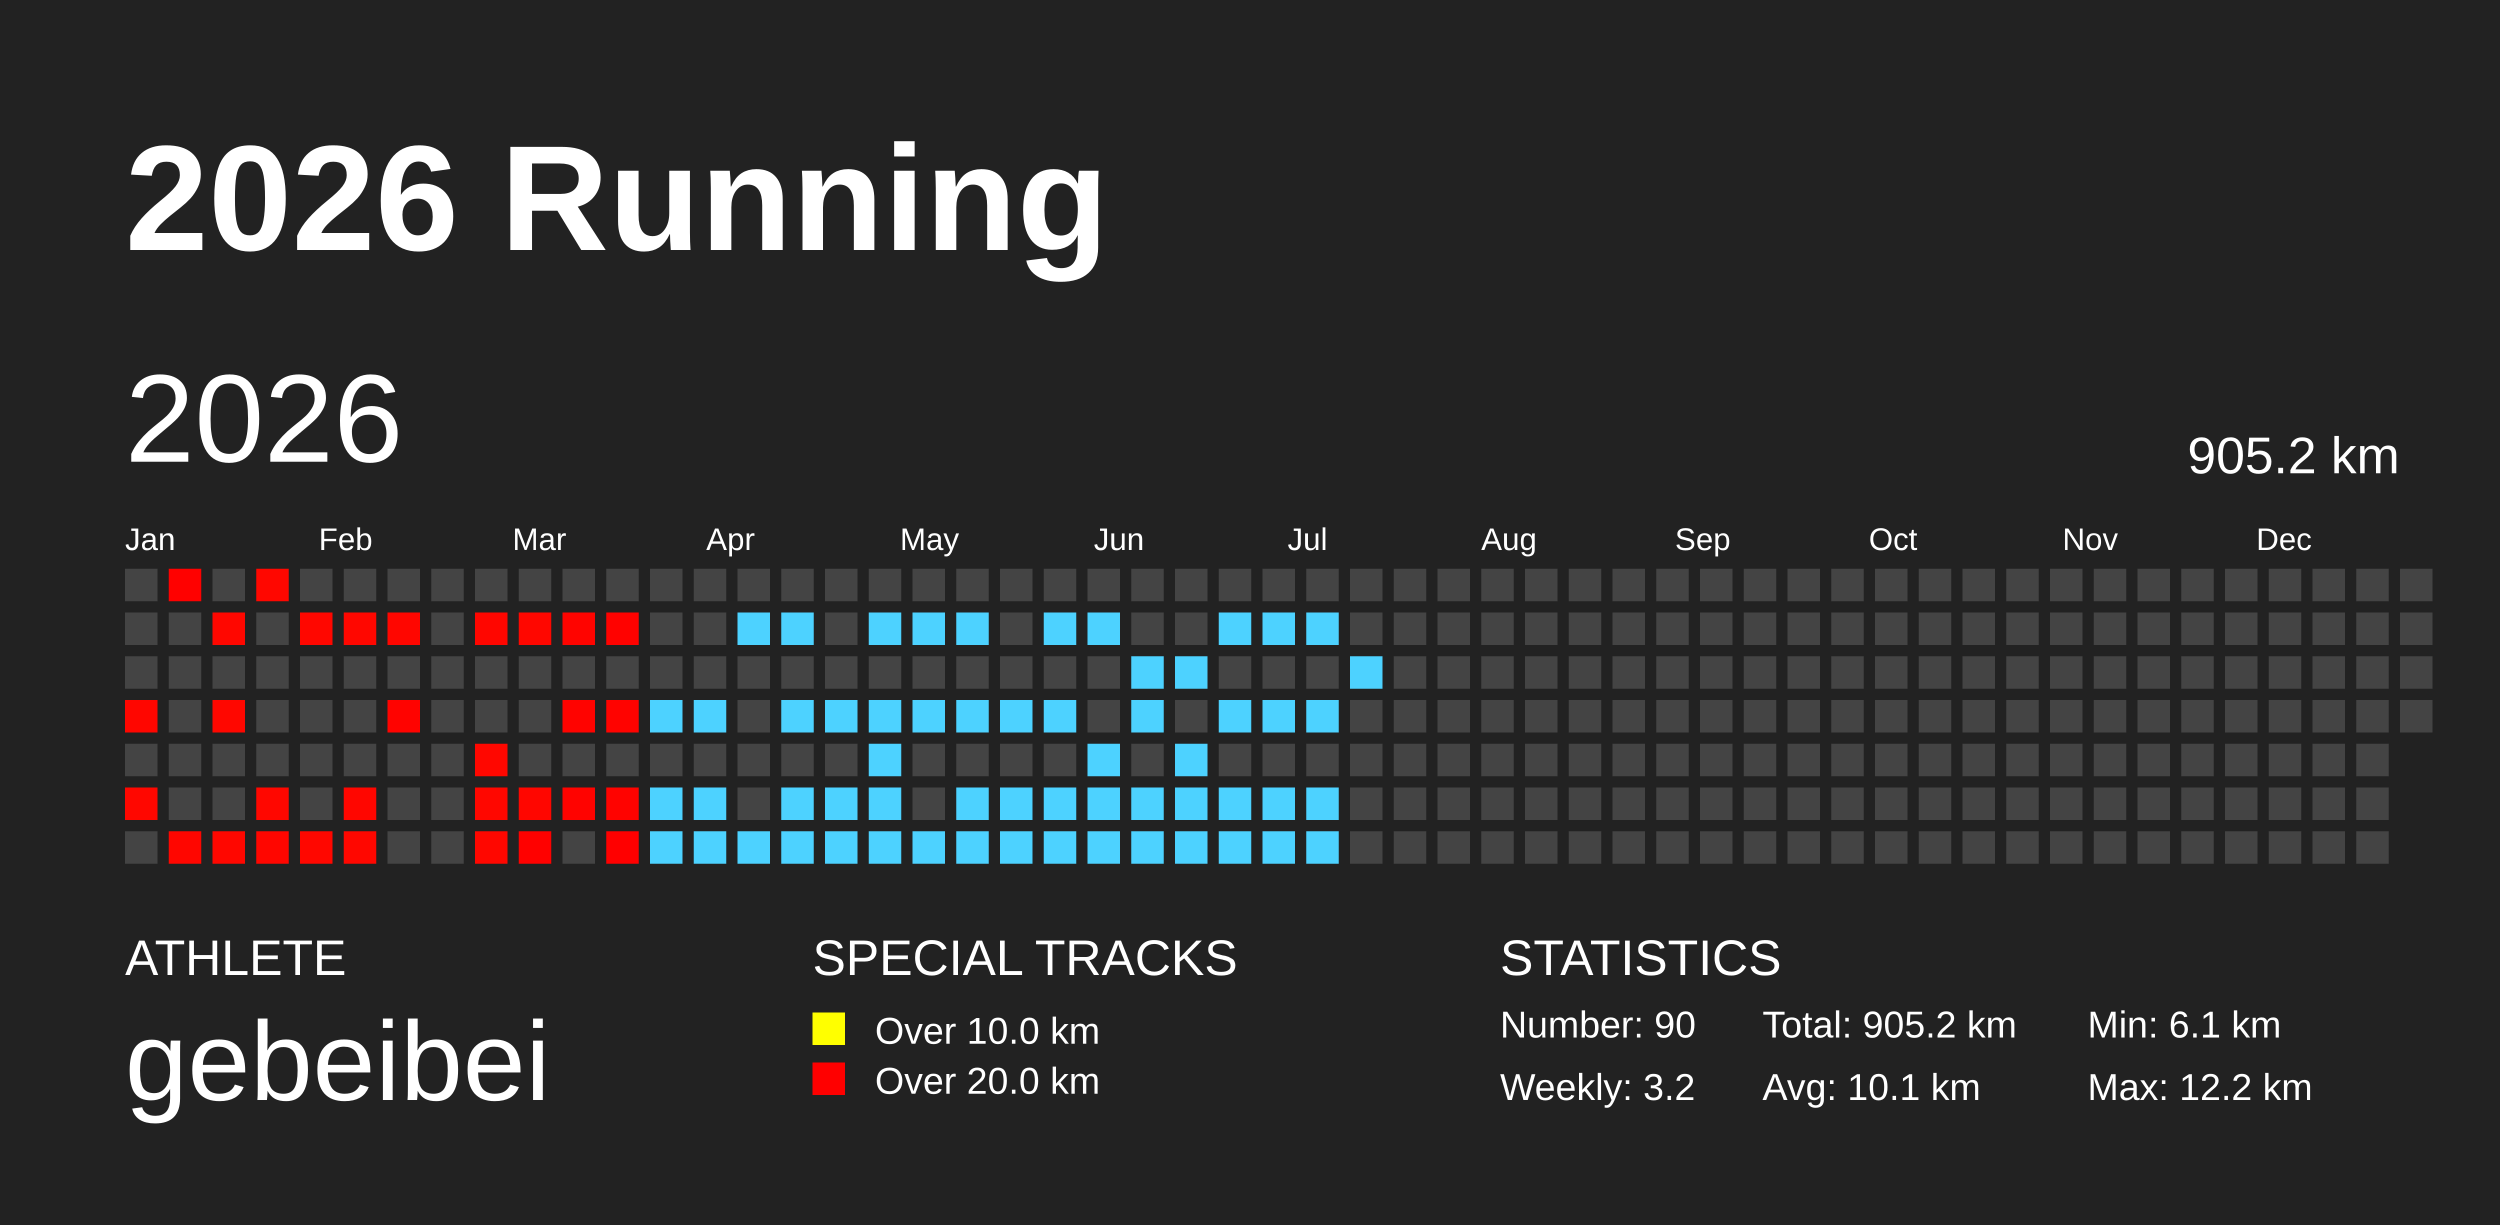
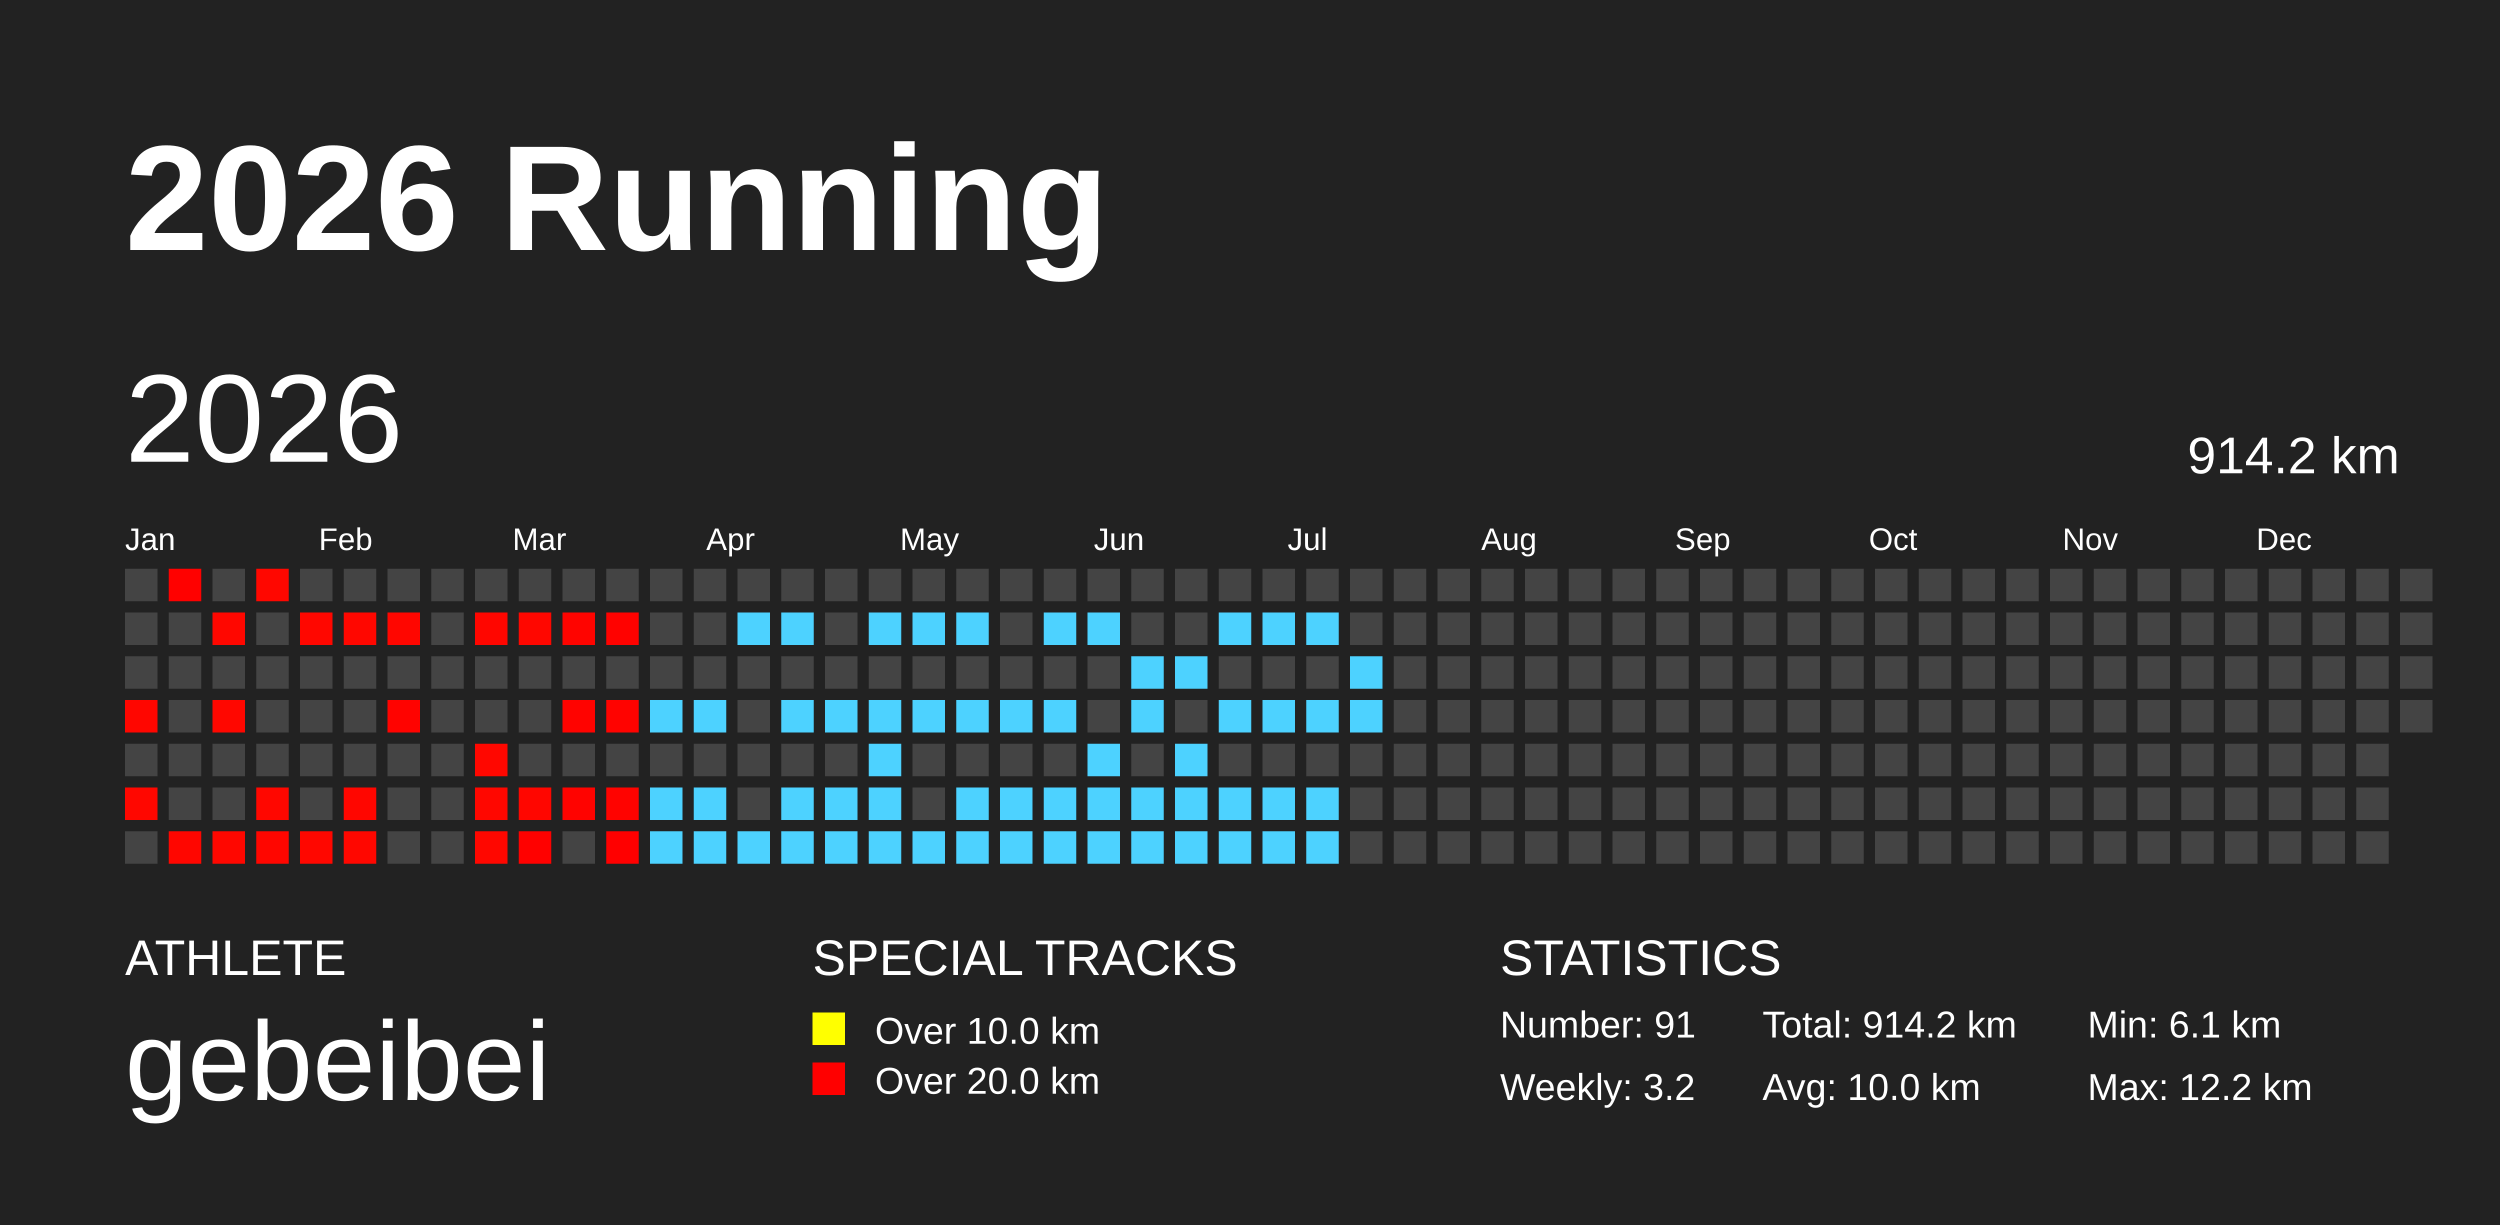
<svg xmlns="http://www.w3.org/2000/svg" baseProfile="full" height="98mm" version="1.1" viewBox="0,0,200,98" width="200mm">
  <defs />
  <rect fill="#222222" height="98" width="200" x="0" y="0" />
  <text fill="#FFFFFF" style="font-size:12px; font-family:Arial; font-weight:bold;" x="10" y="20">2026 Running</text>
  <text fill="#FFFFFF" style="font-size:4px; font-family:Arial" x="10" y="78">ATHLETE</text>
  <text fill="#FFFFFF" style="font-size:9px; font-family:Arial" x="10" y="88">gebeibei</text>
  <text fill="#FFFFFF" style="font-size:4px; font-family:Arial" x="65" y="78">SPECIAL TRACKS</text>
  <rect fill="yellow" height="2.6" width="2.6" x="65" y="81" />
  <text fill="#FFFFFF" style="font-size:3px; font-family:Arial" x="70" y="83.5">Over 10.0 km</text>
  <rect fill="red" height="2.6" width="2.6" x="65" y="85" />
  <text fill="#FFFFFF" style="font-size:3px; font-family:Arial" x="70" y="87.5">Over 20.0 km</text>
  <text fill="#FFFFFF" style="font-size:4px; font-family:Arial" x="120" y="78">STATISTICS</text>
-   <text fill="#FFFFFF" style="font-size:3px; font-family:Arial" x="120" y="83">Number: 90</text>
+   <text fill="#FFFFFF" style="font-size:3px; font-family:Arial" x="120" y="83">Number: 91</text>
  <text fill="#FFFFFF" style="font-size:3px; font-family:Arial" x="120" y="88">Weekly: 3.2</text>
-   <text fill="#FFFFFF" style="font-size:3px; font-family:Arial" x="141" y="83">Total: 905.2 km</text>
-   <text fill="#FFFFFF" style="font-size:3px; font-family:Arial" x="141" y="88">Avg: 10.1 km</text>
+   <text fill="#FFFFFF" style="font-size:3px; font-family:Arial" x="141" y="83">Total: 914.2 km</text>
+   <text fill="#FFFFFF" style="font-size:3px; font-family:Arial" x="141" y="88">Avg: 10.0 km</text>
  <text fill="#FFFFFF" style="font-size:3px; font-family:Arial" x="167" y="83">Min: 6.1 km</text>
  <text fill="#FFFFFF" style="font-size:3px; font-family:Arial" x="167" y="88">Max: 12.2 km</text>
  <text dominant-baseline="hanging" fill="#FFFFFF" style="font-size:10.0px; font-family:Arial;" x="10" y="30">2026</text>
-   <text dominant-baseline="hanging" fill="#FFFFFF" style="font-size:4.125px; font-family:Arial;" x="175" y="35">905.2 km</text>
+   <text dominant-baseline="hanging" fill="#FFFFFF" style="font-size:4.125px; font-family:Arial;" x="175" y="35">914.2 km</text>
  <text fill="#FFFFFF" style="font-size:2.5px; font-family:Arial" x="10.0" y="44">Jan</text>
  <text fill="#FFFFFF" style="font-size:2.5px; font-family:Arial" x="25.5" y="44">Feb</text>
  <text fill="#FFFFFF" style="font-size:2.5px; font-family:Arial" x="41.0" y="44">Mar</text>
  <text fill="#FFFFFF" style="font-size:2.5px; font-family:Arial" x="56.5" y="44">Apr</text>
  <text fill="#FFFFFF" style="font-size:2.5px; font-family:Arial" x="72.0" y="44">May</text>
  <text fill="#FFFFFF" style="font-size:2.5px; font-family:Arial" x="87.5" y="44">Jun</text>
  <text fill="#FFFFFF" style="font-size:2.5px; font-family:Arial" x="103.0" y="44">Jul</text>
  <text fill="#FFFFFF" style="font-size:2.5px; font-family:Arial" x="118.5" y="44">Aug</text>
  <text fill="#FFFFFF" style="font-size:2.5px; font-family:Arial" x="134.0" y="44">Sep</text>
  <text fill="#FFFFFF" style="font-size:2.5px; font-family:Arial" x="149.5" y="44">Oct</text>
  <text fill="#FFFFFF" style="font-size:2.5px; font-family:Arial" x="165.0" y="44">Nov</text>
  <text fill="#FFFFFF" style="font-size:2.5px; font-family:Arial" x="180.5" y="44">Dec</text>
  <rect fill="#444444" height="2.6" width="2.6" x="10.0" y="45.5" />
  <rect fill="#444444" height="2.6" width="2.6" x="10.0" y="49.0" />
  <rect fill="#444444" height="2.6" width="2.6" x="10.0" y="52.5" />
  <rect fill="#ff0600" height="2.6" width="2.6" x="10.0" y="56.0" />
  <rect fill="#444444" height="2.6" width="2.6" x="10.0" y="59.5" />
  <rect fill="#ff0700" height="2.6" width="2.6" x="10.0" y="63.0" />
  <rect fill="#444444" height="2.6" width="2.6" x="10.0" y="66.5" />
  <rect fill="#ff0100" height="2.6" width="2.6" x="13.5" y="45.5" />
  <rect fill="#444444" height="2.6" width="2.6" x="13.5" y="49.0" />
  <rect fill="#444444" height="2.6" width="2.6" x="13.5" y="52.5" />
  <rect fill="#444444" height="2.6" width="2.6" x="13.5" y="56.0" />
  <rect fill="#444444" height="2.6" width="2.6" x="13.5" y="59.5" />
  <rect fill="#444444" height="2.6" width="2.6" x="13.5" y="63.0" />
  <rect fill="#ff0600" height="2.6" width="2.6" x="13.5" y="66.5" />
  <rect fill="#444444" height="2.6" width="2.6" x="17.0" y="45.5" />
  <rect fill="#ff0700" height="2.6" width="2.6" x="17.0" y="49.0" />
  <rect fill="#444444" height="2.6" width="2.6" x="17.0" y="52.5" />
  <rect fill="#ff0700" height="2.6" width="2.6" x="17.0" y="56.0" />
  <rect fill="#444444" height="2.6" width="2.6" x="17.0" y="59.5" />
  <rect fill="#444444" height="2.6" width="2.6" x="17.0" y="63.0" />
  <rect fill="#ff0700" height="2.6" width="2.6" x="17.0" y="66.5" />
  <rect fill="#ff0700" height="2.6" width="2.6" x="20.5" y="45.5" />
  <rect fill="#444444" height="2.6" width="2.6" x="20.5" y="49.0" />
  <rect fill="#444444" height="2.6" width="2.6" x="20.5" y="52.5" />
  <rect fill="#444444" height="2.6" width="2.6" x="20.5" y="56.0" />
  <rect fill="#444444" height="2.6" width="2.6" x="20.5" y="59.5" />
  <rect fill="#ff0700" height="2.6" width="2.6" x="20.5" y="63.0" />
  <rect fill="#ff0600" height="2.6" width="2.6" x="20.5" y="66.5" />
  <rect fill="#444444" height="2.6" width="2.6" x="24.0" y="45.5" />
  <rect fill="#ff0700" height="2.6" width="2.6" x="24.0" y="49.0" />
  <rect fill="#444444" height="2.6" width="2.6" x="24.0" y="52.5" />
  <rect fill="#444444" height="2.6" width="2.6" x="24.0" y="56.0" />
  <rect fill="#444444" height="2.6" width="2.6" x="24.0" y="59.5" />
  <rect fill="#444444" height="2.6" width="2.6" x="24.0" y="63.0" />
  <rect fill="#ff0700" height="2.6" width="2.6" x="24.0" y="66.5" />
  <rect fill="#444444" height="2.6" width="2.6" x="27.5" y="45.5" />
  <rect fill="#ff0700" height="2.6" width="2.6" x="27.5" y="49.0" />
  <rect fill="#444444" height="2.6" width="2.6" x="27.5" y="52.5" />
  <rect fill="#444444" height="2.6" width="2.6" x="27.5" y="56.0" />
  <rect fill="#444444" height="2.6" width="2.6" x="27.5" y="59.5" />
  <rect fill="#ff0600" height="2.6" width="2.6" x="27.5" y="63.0" />
  <rect fill="#ff0700" height="2.6" width="2.6" x="27.5" y="66.5" />
  <rect fill="#444444" height="2.6" width="2.6" x="31.0" y="45.5" />
  <rect fill="#ff0600" height="2.6" width="2.6" x="31.0" y="49.0" />
  <rect fill="#444444" height="2.6" width="2.6" x="31.0" y="52.5" />
  <rect fill="#ff0300" height="2.6" width="2.6" x="31.0" y="56.0" />
  <rect fill="#444444" height="2.6" width="2.6" x="31.0" y="59.5" />
  <rect fill="#444444" height="2.6" width="2.6" x="31.0" y="63.0" />
  <rect fill="#444444" height="2.6" width="2.6" x="31.0" y="66.5" />
  <rect fill="#444444" height="2.6" width="2.6" x="34.5" y="45.5" />
  <rect fill="#444444" height="2.6" width="2.6" x="34.5" y="49.0" />
  <rect fill="#444444" height="2.6" width="2.6" x="34.5" y="52.5" />
  <rect fill="#444444" height="2.6" width="2.6" x="34.5" y="56.0" />
  <rect fill="#444444" height="2.6" width="2.6" x="34.5" y="59.5" />
  <rect fill="#444444" height="2.6" width="2.6" x="34.5" y="63.0" />
  <rect fill="#444444" height="2.6" width="2.6" x="34.5" y="66.5" />
  <rect fill="#444444" height="2.6" width="2.6" x="38.0" y="45.5" />
  <rect fill="#ff0600" height="2.6" width="2.6" x="38.0" y="49.0" />
  <rect fill="#444444" height="2.6" width="2.6" x="38.0" y="52.5" />
  <rect fill="#444444" height="2.6" width="2.6" x="38.0" y="56.0" />
  <rect fill="#ff0700" height="2.6" width="2.6" x="38.0" y="59.5" />
  <rect fill="#ff0700" height="2.6" width="2.6" x="38.0" y="63.0" />
  <rect fill="#ff0700" height="2.6" width="2.6" x="38.0" y="66.5" />
  <rect fill="#444444" height="2.6" width="2.6" x="41.5" y="45.5" />
  <rect fill="#ff0700" height="2.6" width="2.6" x="41.5" y="49.0" />
  <rect fill="#444444" height="2.6" width="2.6" x="41.5" y="52.5" />
  <rect fill="#444444" height="2.6" width="2.6" x="41.5" y="56.0" />
  <rect fill="#444444" height="2.6" width="2.6" x="41.5" y="59.5" />
  <rect fill="#ff0600" height="2.6" width="2.6" x="41.5" y="63.0" />
  <rect fill="#ff0100" height="2.6" width="2.6" x="41.5" y="66.5" />
  <rect fill="#444444" height="2.6" width="2.6" x="45.0" y="45.5" />
  <rect fill="#ff0400" height="2.6" width="2.6" x="45.0" y="49.0" />
  <rect fill="#444444" height="2.6" width="2.6" x="45.0" y="52.5" />
  <rect fill="#ff0300" height="2.6" width="2.6" x="45.0" y="56.0" />
  <rect fill="#444444" height="2.6" width="2.6" x="45.0" y="59.5" />
  <rect fill="#ff0300" height="2.6" width="2.6" x="45.0" y="63.0" />
  <rect fill="#444444" height="2.6" width="2.6" x="45.0" y="66.5" />
  <rect fill="#444444" height="2.6" width="2.6" x="48.5" y="45.5" />
  <rect fill="#ff0200" height="2.6" width="2.6" x="48.5" y="49.0" />
  <rect fill="#444444" height="2.6" width="2.6" x="48.5" y="52.5" />
  <rect fill="#ff0300" height="2.6" width="2.6" x="48.5" y="56.0" />
  <rect fill="#444444" height="2.6" width="2.6" x="48.5" y="59.5" />
  <rect fill="#ff0300" height="2.6" width="2.6" x="48.5" y="63.0" />
  <rect fill="#ff0000" height="2.6" width="2.6" x="48.5" y="66.5" />
  <rect fill="#444444" height="2.6" width="2.6" x="52.0" y="45.5" />
  <rect fill="#444444" height="2.6" width="2.6" x="52.0" y="49.0" />
  <rect fill="#444444" height="2.6" width="2.6" x="52.0" y="52.5" />
  <rect fill="#4dd2ff" height="2.6" width="2.6" x="52.0" y="56.0" />
  <rect fill="#444444" height="2.6" width="2.6" x="52.0" y="59.5" />
  <rect fill="#4dd2ff" height="2.6" width="2.6" x="52.0" y="63.0" />
  <rect fill="#4dd2ff" height="2.6" width="2.6" x="52.0" y="66.5" />
  <rect fill="#444444" height="2.6" width="2.6" x="55.5" y="45.5" />
  <rect fill="#444444" height="2.6" width="2.6" x="55.5" y="49.0" />
  <rect fill="#444444" height="2.6" width="2.6" x="55.5" y="52.5" />
  <rect fill="#4dd2ff" height="2.6" width="2.6" x="55.5" y="56.0" />
  <rect fill="#444444" height="2.6" width="2.6" x="55.5" y="59.5" />
  <rect fill="#4dd2ff" height="2.6" width="2.6" x="55.5" y="63.0" />
  <rect fill="#4dd2ff" height="2.6" width="2.6" x="55.5" y="66.5" />
  <rect fill="#444444" height="2.6" width="2.6" x="59.0" y="45.5" />
  <rect fill="#4dd2ff" height="2.6" width="2.6" x="59.0" y="49.0" />
  <rect fill="#444444" height="2.6" width="2.6" x="59.0" y="52.5" />
  <rect fill="#444444" height="2.6" width="2.6" x="59.0" y="56.0" />
  <rect fill="#444444" height="2.6" width="2.6" x="59.0" y="59.5" />
  <rect fill="#444444" height="2.6" width="2.6" x="59.0" y="63.0" />
  <rect fill="#4dd2ff" height="2.6" width="2.6" x="59.0" y="66.5" />
  <rect fill="#444444" height="2.6" width="2.6" x="62.5" y="45.5" />
  <rect fill="#4dd2ff" height="2.6" width="2.6" x="62.5" y="49.0" />
  <rect fill="#444444" height="2.6" width="2.6" x="62.5" y="52.5" />
  <rect fill="#4dd2ff" height="2.6" width="2.6" x="62.5" y="56.0" />
  <rect fill="#444444" height="2.6" width="2.6" x="62.5" y="59.5" />
  <rect fill="#4dd2ff" height="2.6" width="2.6" x="62.5" y="63.0" />
  <rect fill="#4dd2ff" height="2.6" width="2.6" x="62.5" y="66.5" />
  <rect fill="#444444" height="2.6" width="2.6" x="66.0" y="45.5" />
  <rect fill="#444444" height="2.6" width="2.6" x="66.0" y="49.0" />
  <rect fill="#444444" height="2.6" width="2.6" x="66.0" y="52.5" />
  <rect fill="#4dd2ff" height="2.6" width="2.6" x="66.0" y="56.0" />
  <rect fill="#444444" height="2.6" width="2.6" x="66.0" y="59.5" />
  <rect fill="#4dd2ff" height="2.6" width="2.6" x="66.0" y="63.0" />
  <rect fill="#4dd2ff" height="2.6" width="2.6" x="66.0" y="66.5" />
  <rect fill="#444444" height="2.6" width="2.6" x="69.5" y="45.5" />
  <rect fill="#4dd2ff" height="2.6" width="2.6" x="69.5" y="49.0" />
  <rect fill="#444444" height="2.6" width="2.6" x="69.5" y="52.5" />
  <rect fill="#4dd2ff" height="2.6" width="2.6" x="69.5" y="56.0" />
  <rect fill="#4dd2ff" height="2.6" width="2.6" x="69.5" y="59.5" />
  <rect fill="#4dd2ff" height="2.6" width="2.6" x="69.5" y="63.0" />
  <rect fill="#4dd2ff" height="2.6" width="2.6" x="69.5" y="66.5" />
  <rect fill="#444444" height="2.6" width="2.6" x="73.0" y="45.5" />
  <rect fill="#4dd2ff" height="2.6" width="2.6" x="73.0" y="49.0" />
  <rect fill="#444444" height="2.6" width="2.6" x="73.0" y="52.5" />
  <rect fill="#4dd2ff" height="2.6" width="2.6" x="73.0" y="56.0" />
  <rect fill="#444444" height="2.6" width="2.6" x="73.0" y="59.5" />
  <rect fill="#444444" height="2.6" width="2.6" x="73.0" y="63.0" />
  <rect fill="#4dd2ff" height="2.6" width="2.6" x="73.0" y="66.5" />
  <rect fill="#444444" height="2.6" width="2.6" x="76.5" y="45.5" />
  <rect fill="#4dd2ff" height="2.6" width="2.6" x="76.5" y="49.0" />
  <rect fill="#444444" height="2.6" width="2.6" x="76.5" y="52.5" />
  <rect fill="#4dd2ff" height="2.6" width="2.6" x="76.5" y="56.0" />
  <rect fill="#444444" height="2.6" width="2.6" x="76.5" y="59.5" />
  <rect fill="#4dd2ff" height="2.6" width="2.6" x="76.5" y="63.0" />
  <rect fill="#4dd2ff" height="2.6" width="2.6" x="76.5" y="66.5" />
  <rect fill="#444444" height="2.6" width="2.6" x="80.0" y="45.5" />
  <rect fill="#444444" height="2.6" width="2.6" x="80.0" y="49.0" />
  <rect fill="#444444" height="2.6" width="2.6" x="80.0" y="52.5" />
  <rect fill="#4dd2ff" height="2.6" width="2.6" x="80.0" y="56.0" />
  <rect fill="#444444" height="2.6" width="2.6" x="80.0" y="59.5" />
  <rect fill="#4dd2ff" height="2.6" width="2.6" x="80.0" y="63.0" />
  <rect fill="#4dd2ff" height="2.6" width="2.6" x="80.0" y="66.5" />
  <rect fill="#444444" height="2.6" width="2.6" x="83.5" y="45.5" />
  <rect fill="#4dd2ff" height="2.6" width="2.6" x="83.5" y="49.0" />
  <rect fill="#444444" height="2.6" width="2.6" x="83.5" y="52.5" />
  <rect fill="#4dd2ff" height="2.6" width="2.6" x="83.5" y="56.0" />
  <rect fill="#444444" height="2.6" width="2.6" x="83.5" y="59.5" />
  <rect fill="#4dd2ff" height="2.6" width="2.6" x="83.5" y="63.0" />
  <rect fill="#4dd2ff" height="2.6" width="2.6" x="83.5" y="66.5" />
  <rect fill="#444444" height="2.6" width="2.6" x="87.0" y="45.5" />
  <rect fill="#4dd2ff" height="2.6" width="2.6" x="87.0" y="49.0" />
  <rect fill="#444444" height="2.6" width="2.6" x="87.0" y="52.5" />
  <rect fill="#444444" height="2.6" width="2.6" x="87.0" y="56.0" />
  <rect fill="#4dd2ff" height="2.6" width="2.6" x="87.0" y="59.5" />
  <rect fill="#4dd2ff" height="2.6" width="2.6" x="87.0" y="63.0" />
  <rect fill="#4dd2ff" height="2.6" width="2.6" x="87.0" y="66.5" />
  <rect fill="#444444" height="2.6" width="2.6" x="90.5" y="45.5" />
  <rect fill="#444444" height="2.6" width="2.6" x="90.5" y="49.0" />
  <rect fill="#4dd2ff" height="2.6" width="2.6" x="90.5" y="52.5" />
  <rect fill="#4dd2ff" height="2.6" width="2.6" x="90.5" y="56.0" />
  <rect fill="#444444" height="2.6" width="2.6" x="90.5" y="59.5" />
  <rect fill="#4dd2ff" height="2.6" width="2.6" x="90.5" y="63.0" />
  <rect fill="#4dd2ff" height="2.6" width="2.6" x="90.5" y="66.5" />
  <rect fill="#444444" height="2.6" width="2.6" x="94.0" y="45.5" />
  <rect fill="#444444" height="2.6" width="2.6" x="94.0" y="49.0" />
  <rect fill="#4dd2ff" height="2.6" width="2.6" x="94.0" y="52.5" />
  <rect fill="#444444" height="2.6" width="2.6" x="94.0" y="56.0" />
  <rect fill="#4dd2ff" height="2.6" width="2.6" x="94.0" y="59.5" />
  <rect fill="#4dd2ff" height="2.6" width="2.6" x="94.0" y="63.0" />
  <rect fill="#4dd2ff" height="2.6" width="2.6" x="94.0" y="66.5" />
  <rect fill="#444444" height="2.6" width="2.6" x="97.5" y="45.5" />
  <rect fill="#4dd2ff" height="2.6" width="2.6" x="97.5" y="49.0" />
  <rect fill="#444444" height="2.6" width="2.6" x="97.5" y="52.5" />
  <rect fill="#4dd2ff" height="2.6" width="2.6" x="97.5" y="56.0" />
  <rect fill="#444444" height="2.6" width="2.6" x="97.5" y="59.5" />
  <rect fill="#4dd2ff" height="2.6" width="2.6" x="97.5" y="63.0" />
  <rect fill="#4dd2ff" height="2.6" width="2.6" x="97.5" y="66.5" />
  <rect fill="#444444" height="2.6" width="2.6" x="101.0" y="45.5" />
  <rect fill="#4dd2ff" height="2.6" width="2.6" x="101.0" y="49.0" />
  <rect fill="#444444" height="2.6" width="2.6" x="101.0" y="52.5" />
  <rect fill="#4dd2ff" height="2.6" width="2.6" x="101.0" y="56.0" />
  <rect fill="#444444" height="2.6" width="2.6" x="101.0" y="59.5" />
  <rect fill="#4dd2ff" height="2.6" width="2.6" x="101.0" y="63.0" />
  <rect fill="#4dd2ff" height="2.6" width="2.6" x="101.0" y="66.5" />
  <rect fill="#444444" height="2.6" width="2.6" x="104.5" y="45.5" />
  <rect fill="#4dd2ff" height="2.6" width="2.6" x="104.5" y="49.0" />
  <rect fill="#444444" height="2.6" width="2.6" x="104.5" y="52.5" />
  <rect fill="#4dd2ff" height="2.6" width="2.6" x="104.5" y="56.0" />
  <rect fill="#444444" height="2.6" width="2.6" x="104.5" y="59.5" />
  <rect fill="#4dd2ff" height="2.6" width="2.6" x="104.5" y="63.0" />
  <rect fill="#4dd2ff" height="2.6" width="2.6" x="104.5" y="66.5" />
  <rect fill="#444444" height="2.6" width="2.6" x="108.0" y="45.5" />
  <rect fill="#444444" height="2.6" width="2.6" x="108.0" y="49.0" />
  <rect fill="#4dd2ff" height="2.6" width="2.6" x="108.0" y="52.5" />
-   <rect fill="#444444" height="2.6" width="2.6" x="108.0" y="56.0" />
+   <rect fill="#4dd2ff" height="2.6" width="2.6" x="108.0" y="56.0" />
  <rect fill="#444444" height="2.6" width="2.6" x="108.0" y="59.5" />
  <rect fill="#444444" height="2.6" width="2.6" x="108.0" y="63.0" />
  <rect fill="#444444" height="2.6" width="2.6" x="108.0" y="66.5" />
  <rect fill="#444444" height="2.6" width="2.6" x="111.5" y="45.5" />
  <rect fill="#444444" height="2.6" width="2.6" x="111.5" y="49.0" />
  <rect fill="#444444" height="2.6" width="2.6" x="111.5" y="52.5" />
  <rect fill="#444444" height="2.6" width="2.6" x="111.5" y="56.0" />
  <rect fill="#444444" height="2.6" width="2.6" x="111.5" y="59.5" />
  <rect fill="#444444" height="2.6" width="2.6" x="111.5" y="63.0" />
  <rect fill="#444444" height="2.6" width="2.6" x="111.5" y="66.5" />
  <rect fill="#444444" height="2.6" width="2.6" x="115.0" y="45.5" />
  <rect fill="#444444" height="2.6" width="2.6" x="115.0" y="49.0" />
  <rect fill="#444444" height="2.6" width="2.6" x="115.0" y="52.5" />
  <rect fill="#444444" height="2.6" width="2.6" x="115.0" y="56.0" />
  <rect fill="#444444" height="2.6" width="2.6" x="115.0" y="59.5" />
  <rect fill="#444444" height="2.6" width="2.6" x="115.0" y="63.0" />
  <rect fill="#444444" height="2.6" width="2.6" x="115.0" y="66.5" />
  <rect fill="#444444" height="2.6" width="2.6" x="118.5" y="45.5" />
  <rect fill="#444444" height="2.6" width="2.6" x="118.5" y="49.0" />
  <rect fill="#444444" height="2.6" width="2.6" x="118.5" y="52.5" />
  <rect fill="#444444" height="2.6" width="2.6" x="118.5" y="56.0" />
  <rect fill="#444444" height="2.6" width="2.6" x="118.5" y="59.5" />
  <rect fill="#444444" height="2.6" width="2.6" x="118.5" y="63.0" />
  <rect fill="#444444" height="2.6" width="2.6" x="118.5" y="66.5" />
  <rect fill="#444444" height="2.6" width="2.6" x="122.0" y="45.5" />
  <rect fill="#444444" height="2.6" width="2.6" x="122.0" y="49.0" />
  <rect fill="#444444" height="2.6" width="2.6" x="122.0" y="52.5" />
  <rect fill="#444444" height="2.6" width="2.6" x="122.0" y="56.0" />
  <rect fill="#444444" height="2.6" width="2.6" x="122.0" y="59.5" />
  <rect fill="#444444" height="2.6" width="2.6" x="122.0" y="63.0" />
  <rect fill="#444444" height="2.6" width="2.6" x="122.0" y="66.5" />
  <rect fill="#444444" height="2.6" width="2.6" x="125.5" y="45.5" />
  <rect fill="#444444" height="2.6" width="2.6" x="125.5" y="49.0" />
  <rect fill="#444444" height="2.6" width="2.6" x="125.5" y="52.5" />
  <rect fill="#444444" height="2.6" width="2.6" x="125.5" y="56.0" />
  <rect fill="#444444" height="2.6" width="2.6" x="125.5" y="59.5" />
  <rect fill="#444444" height="2.6" width="2.6" x="125.5" y="63.0" />
  <rect fill="#444444" height="2.6" width="2.6" x="125.5" y="66.5" />
  <rect fill="#444444" height="2.6" width="2.6" x="129.0" y="45.5" />
  <rect fill="#444444" height="2.6" width="2.6" x="129.0" y="49.0" />
  <rect fill="#444444" height="2.6" width="2.6" x="129.0" y="52.5" />
  <rect fill="#444444" height="2.6" width="2.6" x="129.0" y="56.0" />
  <rect fill="#444444" height="2.6" width="2.6" x="129.0" y="59.5" />
  <rect fill="#444444" height="2.6" width="2.6" x="129.0" y="63.0" />
  <rect fill="#444444" height="2.6" width="2.6" x="129.0" y="66.5" />
  <rect fill="#444444" height="2.6" width="2.6" x="132.5" y="45.5" />
  <rect fill="#444444" height="2.6" width="2.6" x="132.5" y="49.0" />
  <rect fill="#444444" height="2.6" width="2.6" x="132.5" y="52.5" />
  <rect fill="#444444" height="2.6" width="2.6" x="132.5" y="56.0" />
  <rect fill="#444444" height="2.6" width="2.6" x="132.5" y="59.5" />
  <rect fill="#444444" height="2.6" width="2.6" x="132.5" y="63.0" />
  <rect fill="#444444" height="2.6" width="2.6" x="132.5" y="66.5" />
  <rect fill="#444444" height="2.6" width="2.6" x="136.0" y="45.5" />
  <rect fill="#444444" height="2.6" width="2.6" x="136.0" y="49.0" />
  <rect fill="#444444" height="2.6" width="2.6" x="136.0" y="52.5" />
  <rect fill="#444444" height="2.6" width="2.6" x="136.0" y="56.0" />
  <rect fill="#444444" height="2.6" width="2.6" x="136.0" y="59.5" />
  <rect fill="#444444" height="2.6" width="2.6" x="136.0" y="63.0" />
  <rect fill="#444444" height="2.6" width="2.6" x="136.0" y="66.5" />
  <rect fill="#444444" height="2.6" width="2.6" x="139.5" y="45.5" />
  <rect fill="#444444" height="2.6" width="2.6" x="139.5" y="49.0" />
  <rect fill="#444444" height="2.6" width="2.6" x="139.5" y="52.5" />
  <rect fill="#444444" height="2.6" width="2.6" x="139.5" y="56.0" />
  <rect fill="#444444" height="2.6" width="2.6" x="139.5" y="59.5" />
  <rect fill="#444444" height="2.6" width="2.6" x="139.5" y="63.0" />
  <rect fill="#444444" height="2.6" width="2.6" x="139.5" y="66.5" />
  <rect fill="#444444" height="2.6" width="2.6" x="143.0" y="45.5" />
  <rect fill="#444444" height="2.6" width="2.6" x="143.0" y="49.0" />
  <rect fill="#444444" height="2.6" width="2.6" x="143.0" y="52.5" />
  <rect fill="#444444" height="2.6" width="2.6" x="143.0" y="56.0" />
  <rect fill="#444444" height="2.6" width="2.6" x="143.0" y="59.5" />
  <rect fill="#444444" height="2.6" width="2.6" x="143.0" y="63.0" />
  <rect fill="#444444" height="2.6" width="2.6" x="143.0" y="66.5" />
  <rect fill="#444444" height="2.6" width="2.6" x="146.5" y="45.5" />
  <rect fill="#444444" height="2.6" width="2.6" x="146.5" y="49.0" />
  <rect fill="#444444" height="2.6" width="2.6" x="146.5" y="52.5" />
  <rect fill="#444444" height="2.6" width="2.6" x="146.5" y="56.0" />
  <rect fill="#444444" height="2.6" width="2.6" x="146.5" y="59.5" />
  <rect fill="#444444" height="2.6" width="2.6" x="146.5" y="63.0" />
  <rect fill="#444444" height="2.6" width="2.6" x="146.5" y="66.5" />
  <rect fill="#444444" height="2.6" width="2.6" x="150.0" y="45.5" />
  <rect fill="#444444" height="2.6" width="2.6" x="150.0" y="49.0" />
  <rect fill="#444444" height="2.6" width="2.6" x="150.0" y="52.5" />
  <rect fill="#444444" height="2.6" width="2.6" x="150.0" y="56.0" />
  <rect fill="#444444" height="2.6" width="2.6" x="150.0" y="59.5" />
  <rect fill="#444444" height="2.6" width="2.6" x="150.0" y="63.0" />
  <rect fill="#444444" height="2.6" width="2.6" x="150.0" y="66.5" />
  <rect fill="#444444" height="2.6" width="2.6" x="153.5" y="45.5" />
  <rect fill="#444444" height="2.6" width="2.6" x="153.5" y="49.0" />
  <rect fill="#444444" height="2.6" width="2.6" x="153.5" y="52.5" />
  <rect fill="#444444" height="2.6" width="2.6" x="153.5" y="56.0" />
  <rect fill="#444444" height="2.6" width="2.6" x="153.5" y="59.5" />
  <rect fill="#444444" height="2.6" width="2.6" x="153.5" y="63.0" />
  <rect fill="#444444" height="2.6" width="2.6" x="153.5" y="66.5" />
  <rect fill="#444444" height="2.6" width="2.6" x="157.0" y="45.5" />
  <rect fill="#444444" height="2.6" width="2.6" x="157.0" y="49.0" />
  <rect fill="#444444" height="2.6" width="2.6" x="157.0" y="52.5" />
  <rect fill="#444444" height="2.6" width="2.6" x="157.0" y="56.0" />
  <rect fill="#444444" height="2.6" width="2.6" x="157.0" y="59.5" />
  <rect fill="#444444" height="2.6" width="2.6" x="157.0" y="63.0" />
  <rect fill="#444444" height="2.6" width="2.6" x="157.0" y="66.5" />
  <rect fill="#444444" height="2.6" width="2.6" x="160.5" y="45.5" />
  <rect fill="#444444" height="2.6" width="2.6" x="160.5" y="49.0" />
  <rect fill="#444444" height="2.6" width="2.6" x="160.5" y="52.5" />
  <rect fill="#444444" height="2.6" width="2.6" x="160.5" y="56.0" />
  <rect fill="#444444" height="2.6" width="2.6" x="160.5" y="59.5" />
  <rect fill="#444444" height="2.6" width="2.6" x="160.5" y="63.0" />
  <rect fill="#444444" height="2.6" width="2.6" x="160.5" y="66.5" />
  <rect fill="#444444" height="2.6" width="2.6" x="164.0" y="45.5" />
  <rect fill="#444444" height="2.6" width="2.6" x="164.0" y="49.0" />
  <rect fill="#444444" height="2.6" width="2.6" x="164.0" y="52.5" />
  <rect fill="#444444" height="2.6" width="2.6" x="164.0" y="56.0" />
  <rect fill="#444444" height="2.6" width="2.6" x="164.0" y="59.5" />
  <rect fill="#444444" height="2.6" width="2.6" x="164.0" y="63.0" />
  <rect fill="#444444" height="2.6" width="2.6" x="164.0" y="66.5" />
  <rect fill="#444444" height="2.6" width="2.6" x="167.5" y="45.5" />
  <rect fill="#444444" height="2.6" width="2.6" x="167.5" y="49.0" />
  <rect fill="#444444" height="2.6" width="2.6" x="167.5" y="52.5" />
  <rect fill="#444444" height="2.6" width="2.6" x="167.5" y="56.0" />
  <rect fill="#444444" height="2.6" width="2.6" x="167.5" y="59.5" />
  <rect fill="#444444" height="2.6" width="2.6" x="167.5" y="63.0" />
  <rect fill="#444444" height="2.6" width="2.6" x="167.5" y="66.5" />
  <rect fill="#444444" height="2.6" width="2.6" x="171.0" y="45.5" />
  <rect fill="#444444" height="2.6" width="2.6" x="171.0" y="49.0" />
  <rect fill="#444444" height="2.6" width="2.6" x="171.0" y="52.5" />
  <rect fill="#444444" height="2.6" width="2.6" x="171.0" y="56.0" />
  <rect fill="#444444" height="2.6" width="2.6" x="171.0" y="59.5" />
  <rect fill="#444444" height="2.6" width="2.6" x="171.0" y="63.0" />
  <rect fill="#444444" height="2.6" width="2.6" x="171.0" y="66.5" />
  <rect fill="#444444" height="2.6" width="2.6" x="174.5" y="45.5" />
  <rect fill="#444444" height="2.6" width="2.6" x="174.5" y="49.0" />
  <rect fill="#444444" height="2.6" width="2.6" x="174.5" y="52.5" />
  <rect fill="#444444" height="2.6" width="2.6" x="174.5" y="56.0" />
  <rect fill="#444444" height="2.6" width="2.6" x="174.5" y="59.5" />
  <rect fill="#444444" height="2.6" width="2.6" x="174.5" y="63.0" />
  <rect fill="#444444" height="2.6" width="2.6" x="174.5" y="66.5" />
  <rect fill="#444444" height="2.6" width="2.6" x="178.0" y="45.5" />
  <rect fill="#444444" height="2.6" width="2.6" x="178.0" y="49.0" />
  <rect fill="#444444" height="2.6" width="2.6" x="178.0" y="52.5" />
  <rect fill="#444444" height="2.6" width="2.6" x="178.0" y="56.0" />
  <rect fill="#444444" height="2.6" width="2.6" x="178.0" y="59.5" />
  <rect fill="#444444" height="2.6" width="2.6" x="178.0" y="63.0" />
  <rect fill="#444444" height="2.6" width="2.6" x="178.0" y="66.5" />
  <rect fill="#444444" height="2.6" width="2.6" x="181.5" y="45.5" />
  <rect fill="#444444" height="2.6" width="2.6" x="181.5" y="49.0" />
  <rect fill="#444444" height="2.6" width="2.6" x="181.5" y="52.5" />
  <rect fill="#444444" height="2.6" width="2.6" x="181.5" y="56.0" />
  <rect fill="#444444" height="2.6" width="2.6" x="181.5" y="59.5" />
  <rect fill="#444444" height="2.6" width="2.6" x="181.5" y="63.0" />
  <rect fill="#444444" height="2.6" width="2.6" x="181.5" y="66.5" />
  <rect fill="#444444" height="2.6" width="2.6" x="185.0" y="45.5" />
  <rect fill="#444444" height="2.6" width="2.6" x="185.0" y="49.0" />
  <rect fill="#444444" height="2.6" width="2.6" x="185.0" y="52.5" />
  <rect fill="#444444" height="2.6" width="2.6" x="185.0" y="56.0" />
  <rect fill="#444444" height="2.6" width="2.6" x="185.0" y="59.5" />
  <rect fill="#444444" height="2.6" width="2.6" x="185.0" y="63.0" />
  <rect fill="#444444" height="2.6" width="2.6" x="185.0" y="66.5" />
  <rect fill="#444444" height="2.6" width="2.6" x="188.5" y="45.5" />
  <rect fill="#444444" height="2.6" width="2.6" x="188.5" y="49.0" />
  <rect fill="#444444" height="2.6" width="2.6" x="188.5" y="52.5" />
  <rect fill="#444444" height="2.6" width="2.6" x="188.5" y="56.0" />
  <rect fill="#444444" height="2.6" width="2.6" x="188.5" y="59.5" />
  <rect fill="#444444" height="2.6" width="2.6" x="188.5" y="63.0" />
  <rect fill="#444444" height="2.6" width="2.6" x="188.5" y="66.5" />
  <rect fill="#444444" height="2.6" width="2.6" x="192.0" y="45.5" />
  <rect fill="#444444" height="2.6" width="2.6" x="192.0" y="49.0" />
  <rect fill="#444444" height="2.6" width="2.6" x="192.0" y="52.5" />
  <rect fill="#444444" height="2.6" width="2.6" x="192.0" y="56.0" />
</svg>
